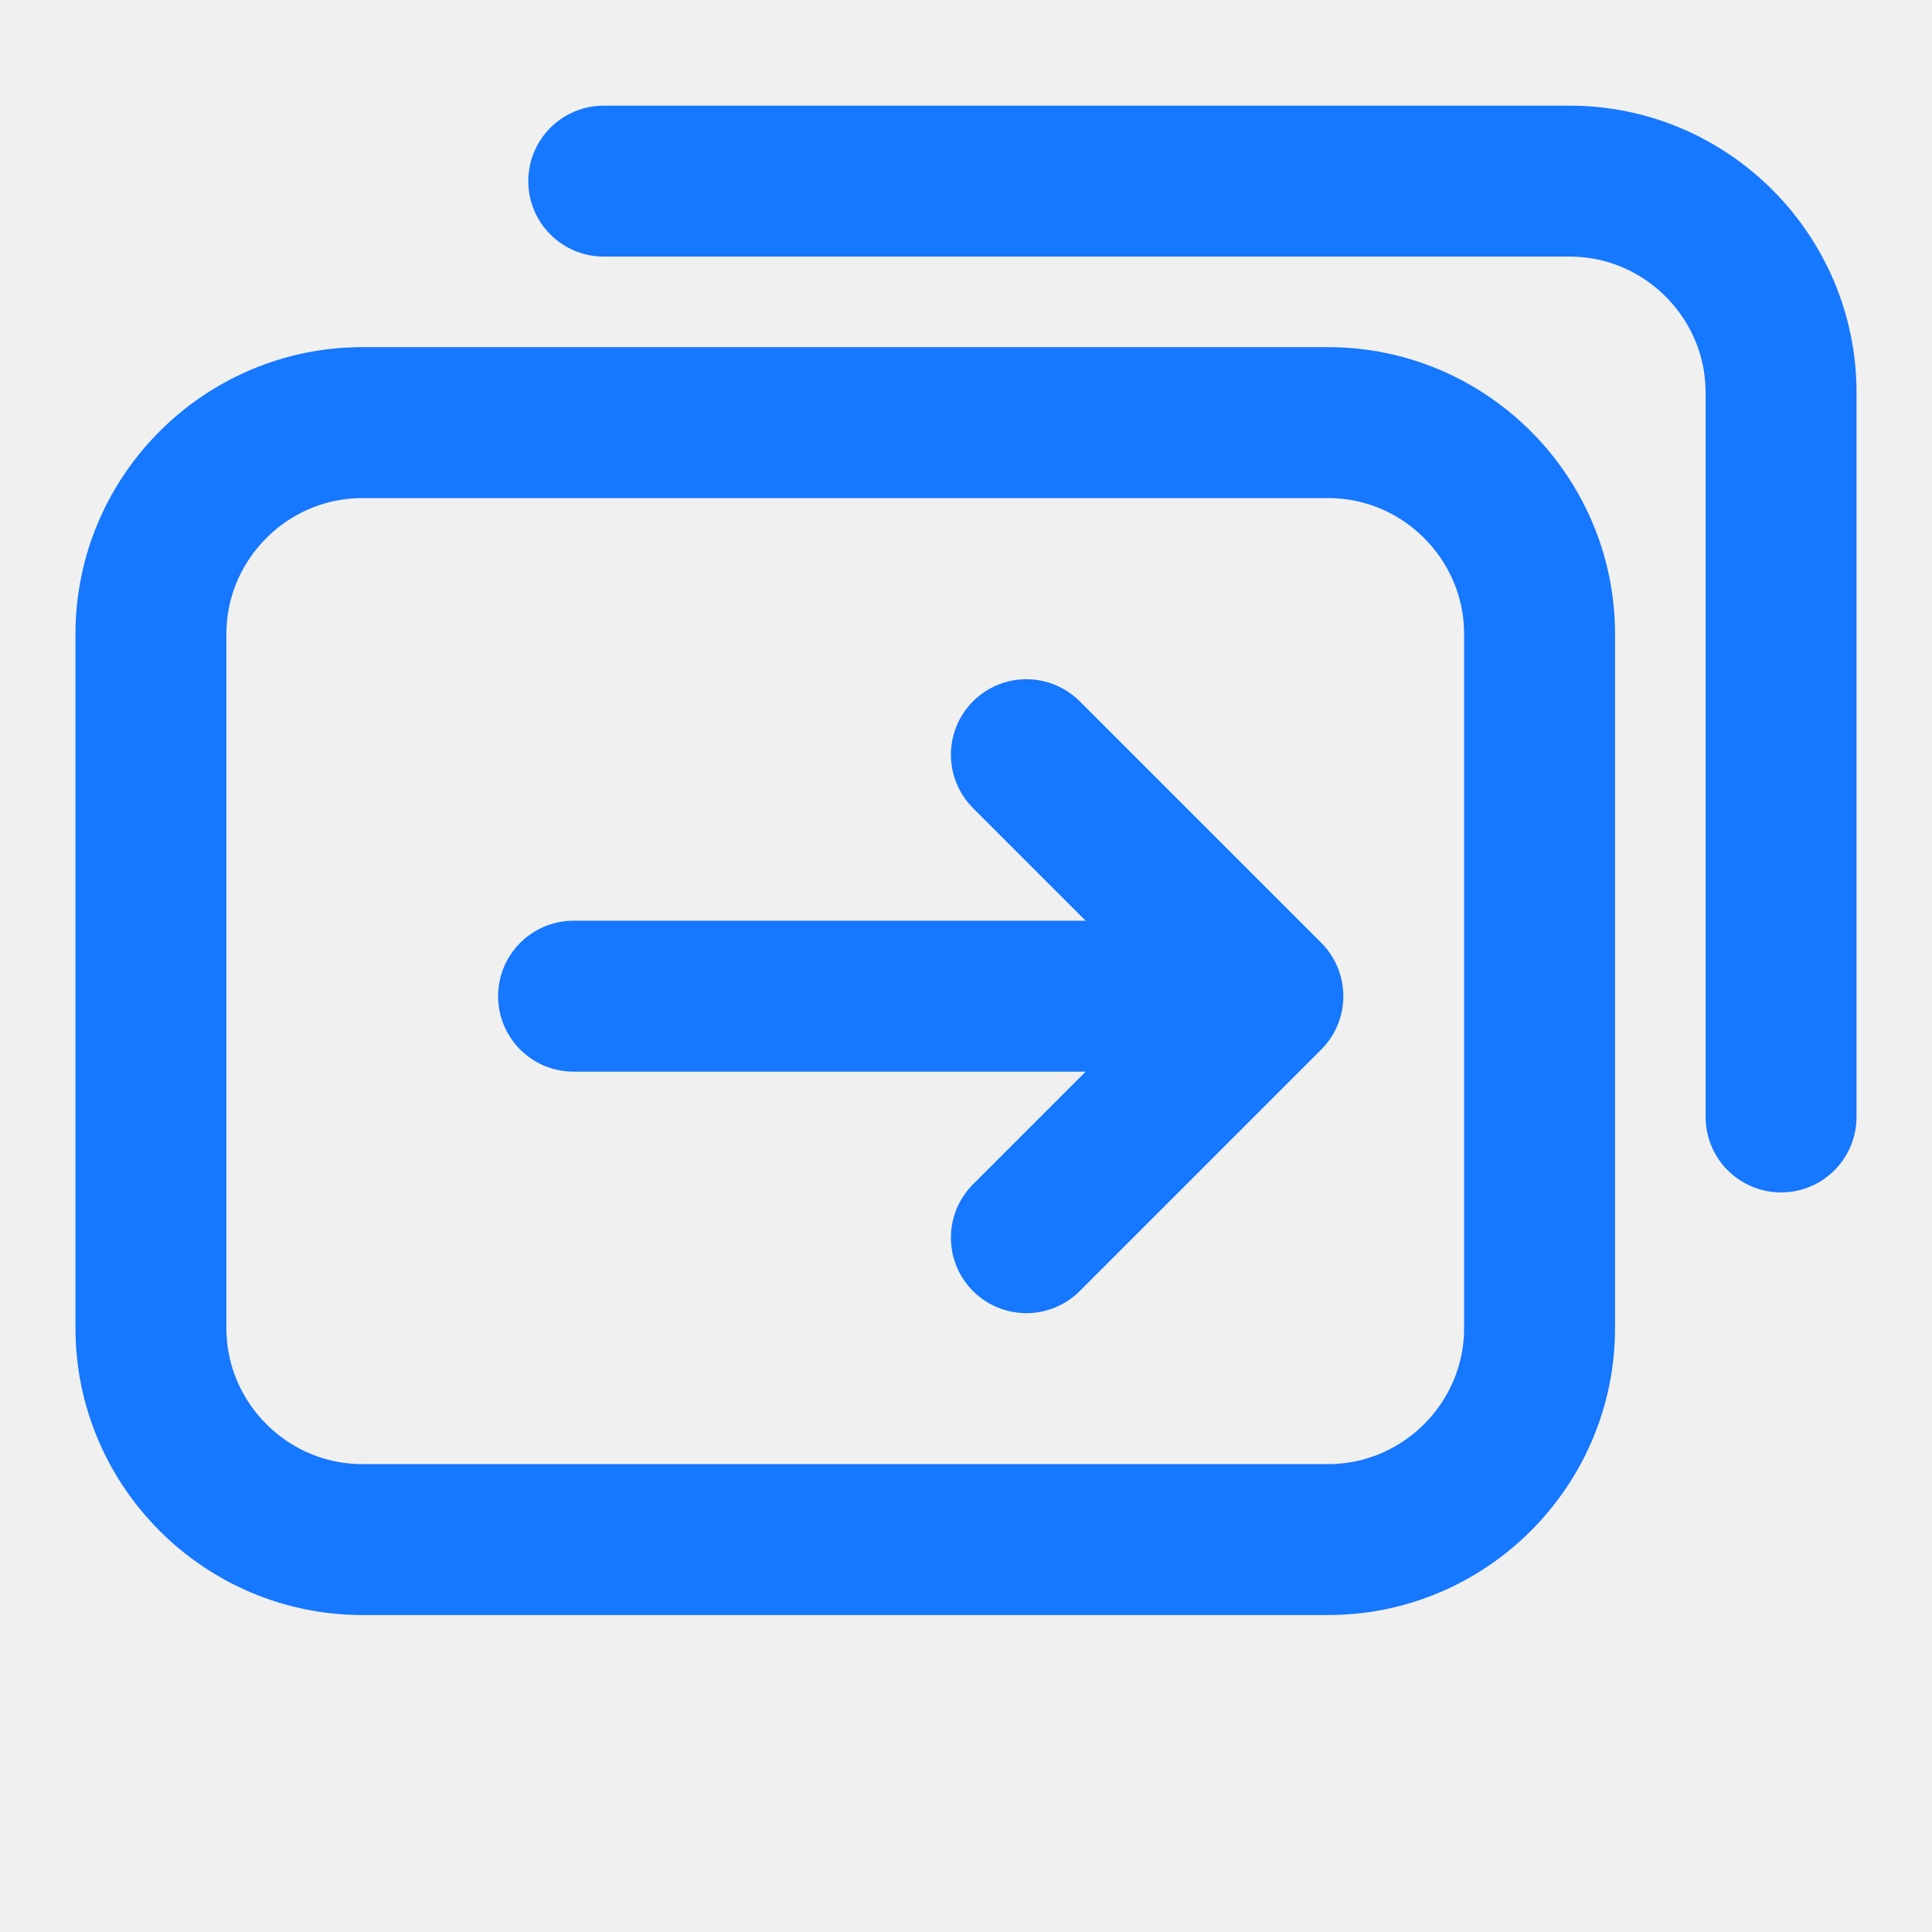
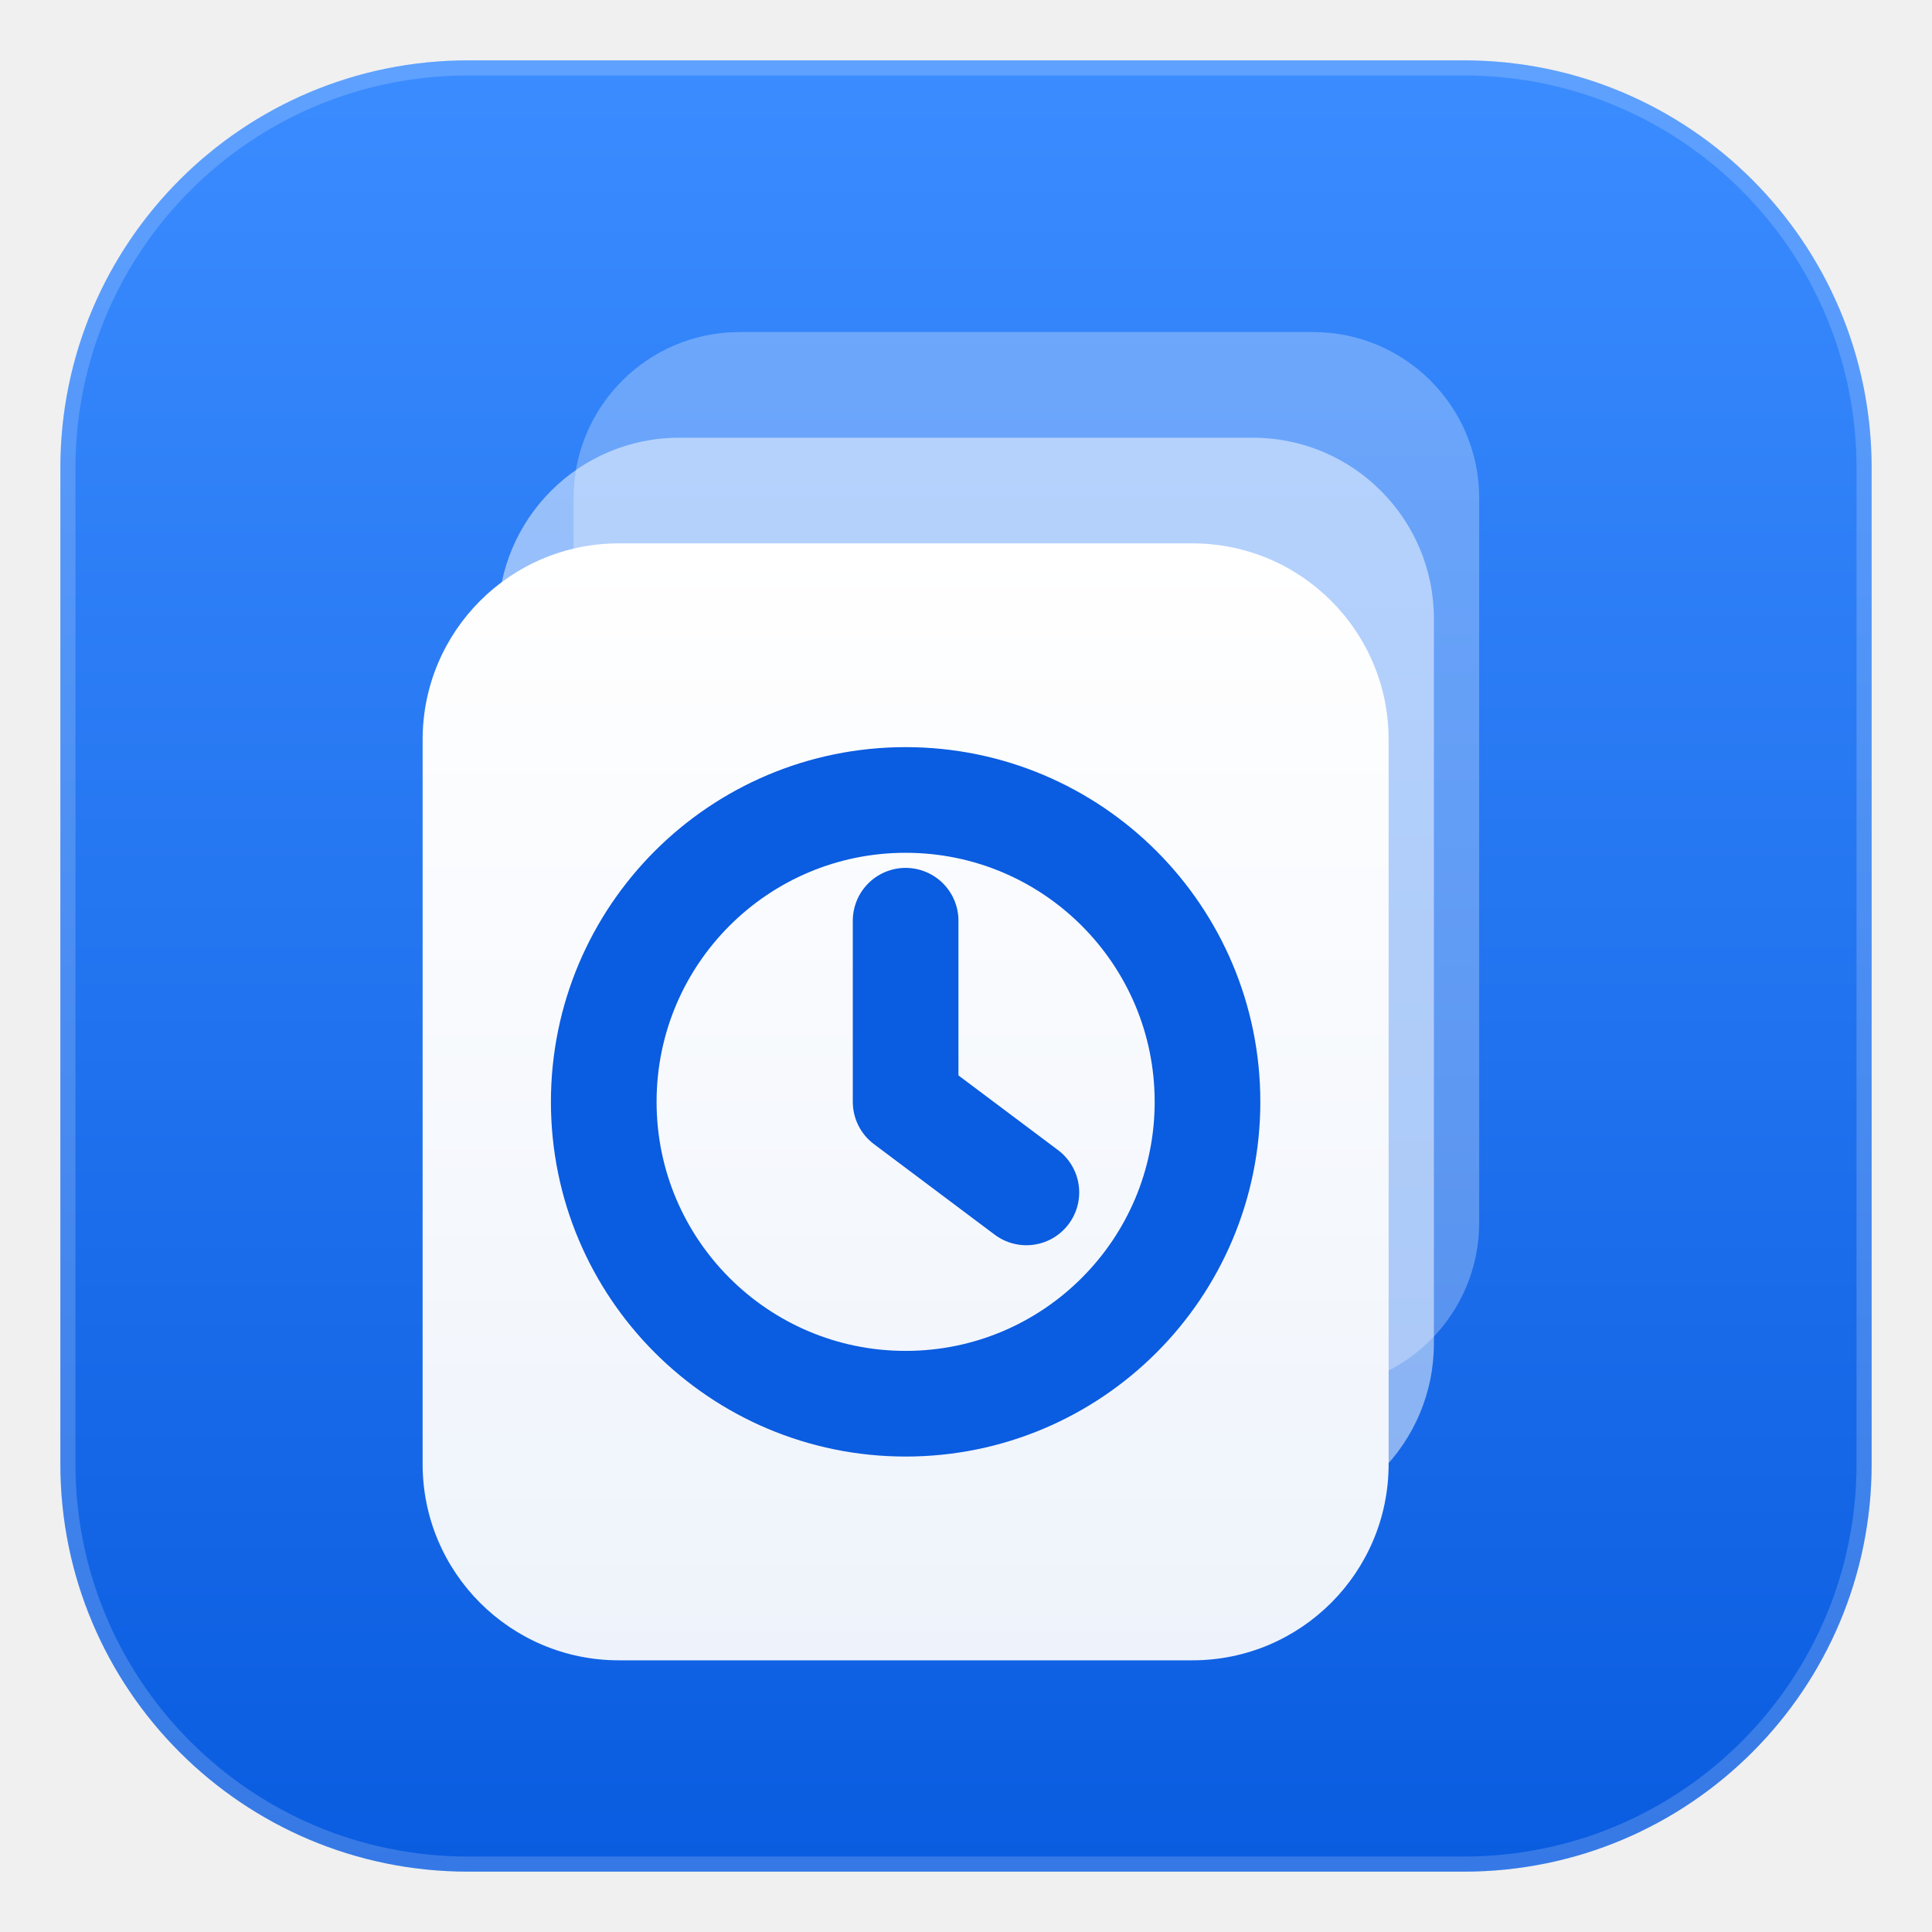
- <svg xmlns="http://www.w3.org/2000/svg" width="128" height="128" viewBox="0 0 128 128" fill="none">
-   <path d="M24 28H88C95.7 28 102 34.3 102 42V88C102 95.7 95.7 102 88 102H24C16.3 102 10 95.7 10 88V42C10 34.3 16.3 28 24 28Z" stroke="#1677ff" stroke-width="10" stroke-linejoin="round" />
-   <path d="M40 12H104C111.7 12 118 18.3 118 26V74" stroke="#1677ff" stroke-width="10" stroke-linecap="round" stroke-linejoin="round" />
-   <path d="M38 66H76" stroke="#1677ff" stroke-width="10" stroke-linecap="round" />
-   <path d="M68 50L84 66L68 82" stroke="#1677ff" stroke-width="10" stroke-linecap="round" stroke-linejoin="round" />
+ <svg xmlns="http://www.w3.org/2000/svg" viewBox="0 0 128 128">
+   <defs>
+     <linearGradient id="bg" x1="0" y1="0" x2="0" y2="1">
+       <stop offset="0" stop-color="#3b8cff" />
+       <stop offset="1" stop-color="#0a5ce0" />
+     </linearGradient>
+     <linearGradient id="card" x1="0" y1="0" x2="0" y2="1">
+       <stop offset="0" stop-color="#ffffff" />
+       <stop offset="1" stop-color="#eef3fb" />
+     </linearGradient>
+   </defs>
+   <rect x="4" y="4" width="120" height="120" rx="27" fill="url(#bg)" />
+   <rect x="4.5" y="4.5" width="119" height="119" rx="26.5" fill="none" stroke="#fff" stroke-opacity=".18" />
+   <rect x="38" y="22" width="60" height="70" rx="11" fill="#fff" fill-opacity=".28" />
+   <rect x="33" y="29" width="62" height="72" rx="12" fill="#fff" fill-opacity=".5" />
+   <rect x="28" y="36" width="64" height="74" rx="13" fill="url(#card)" />
+   <circle cx="60" cy="73" r="20" fill="none" stroke="#0a5ce0" stroke-width="7" />
+   <path d="M60 61v12l8 6" fill="none" stroke="#0a5ce0" stroke-width="7" stroke-linecap="round" stroke-linejoin="round" />
</svg>
